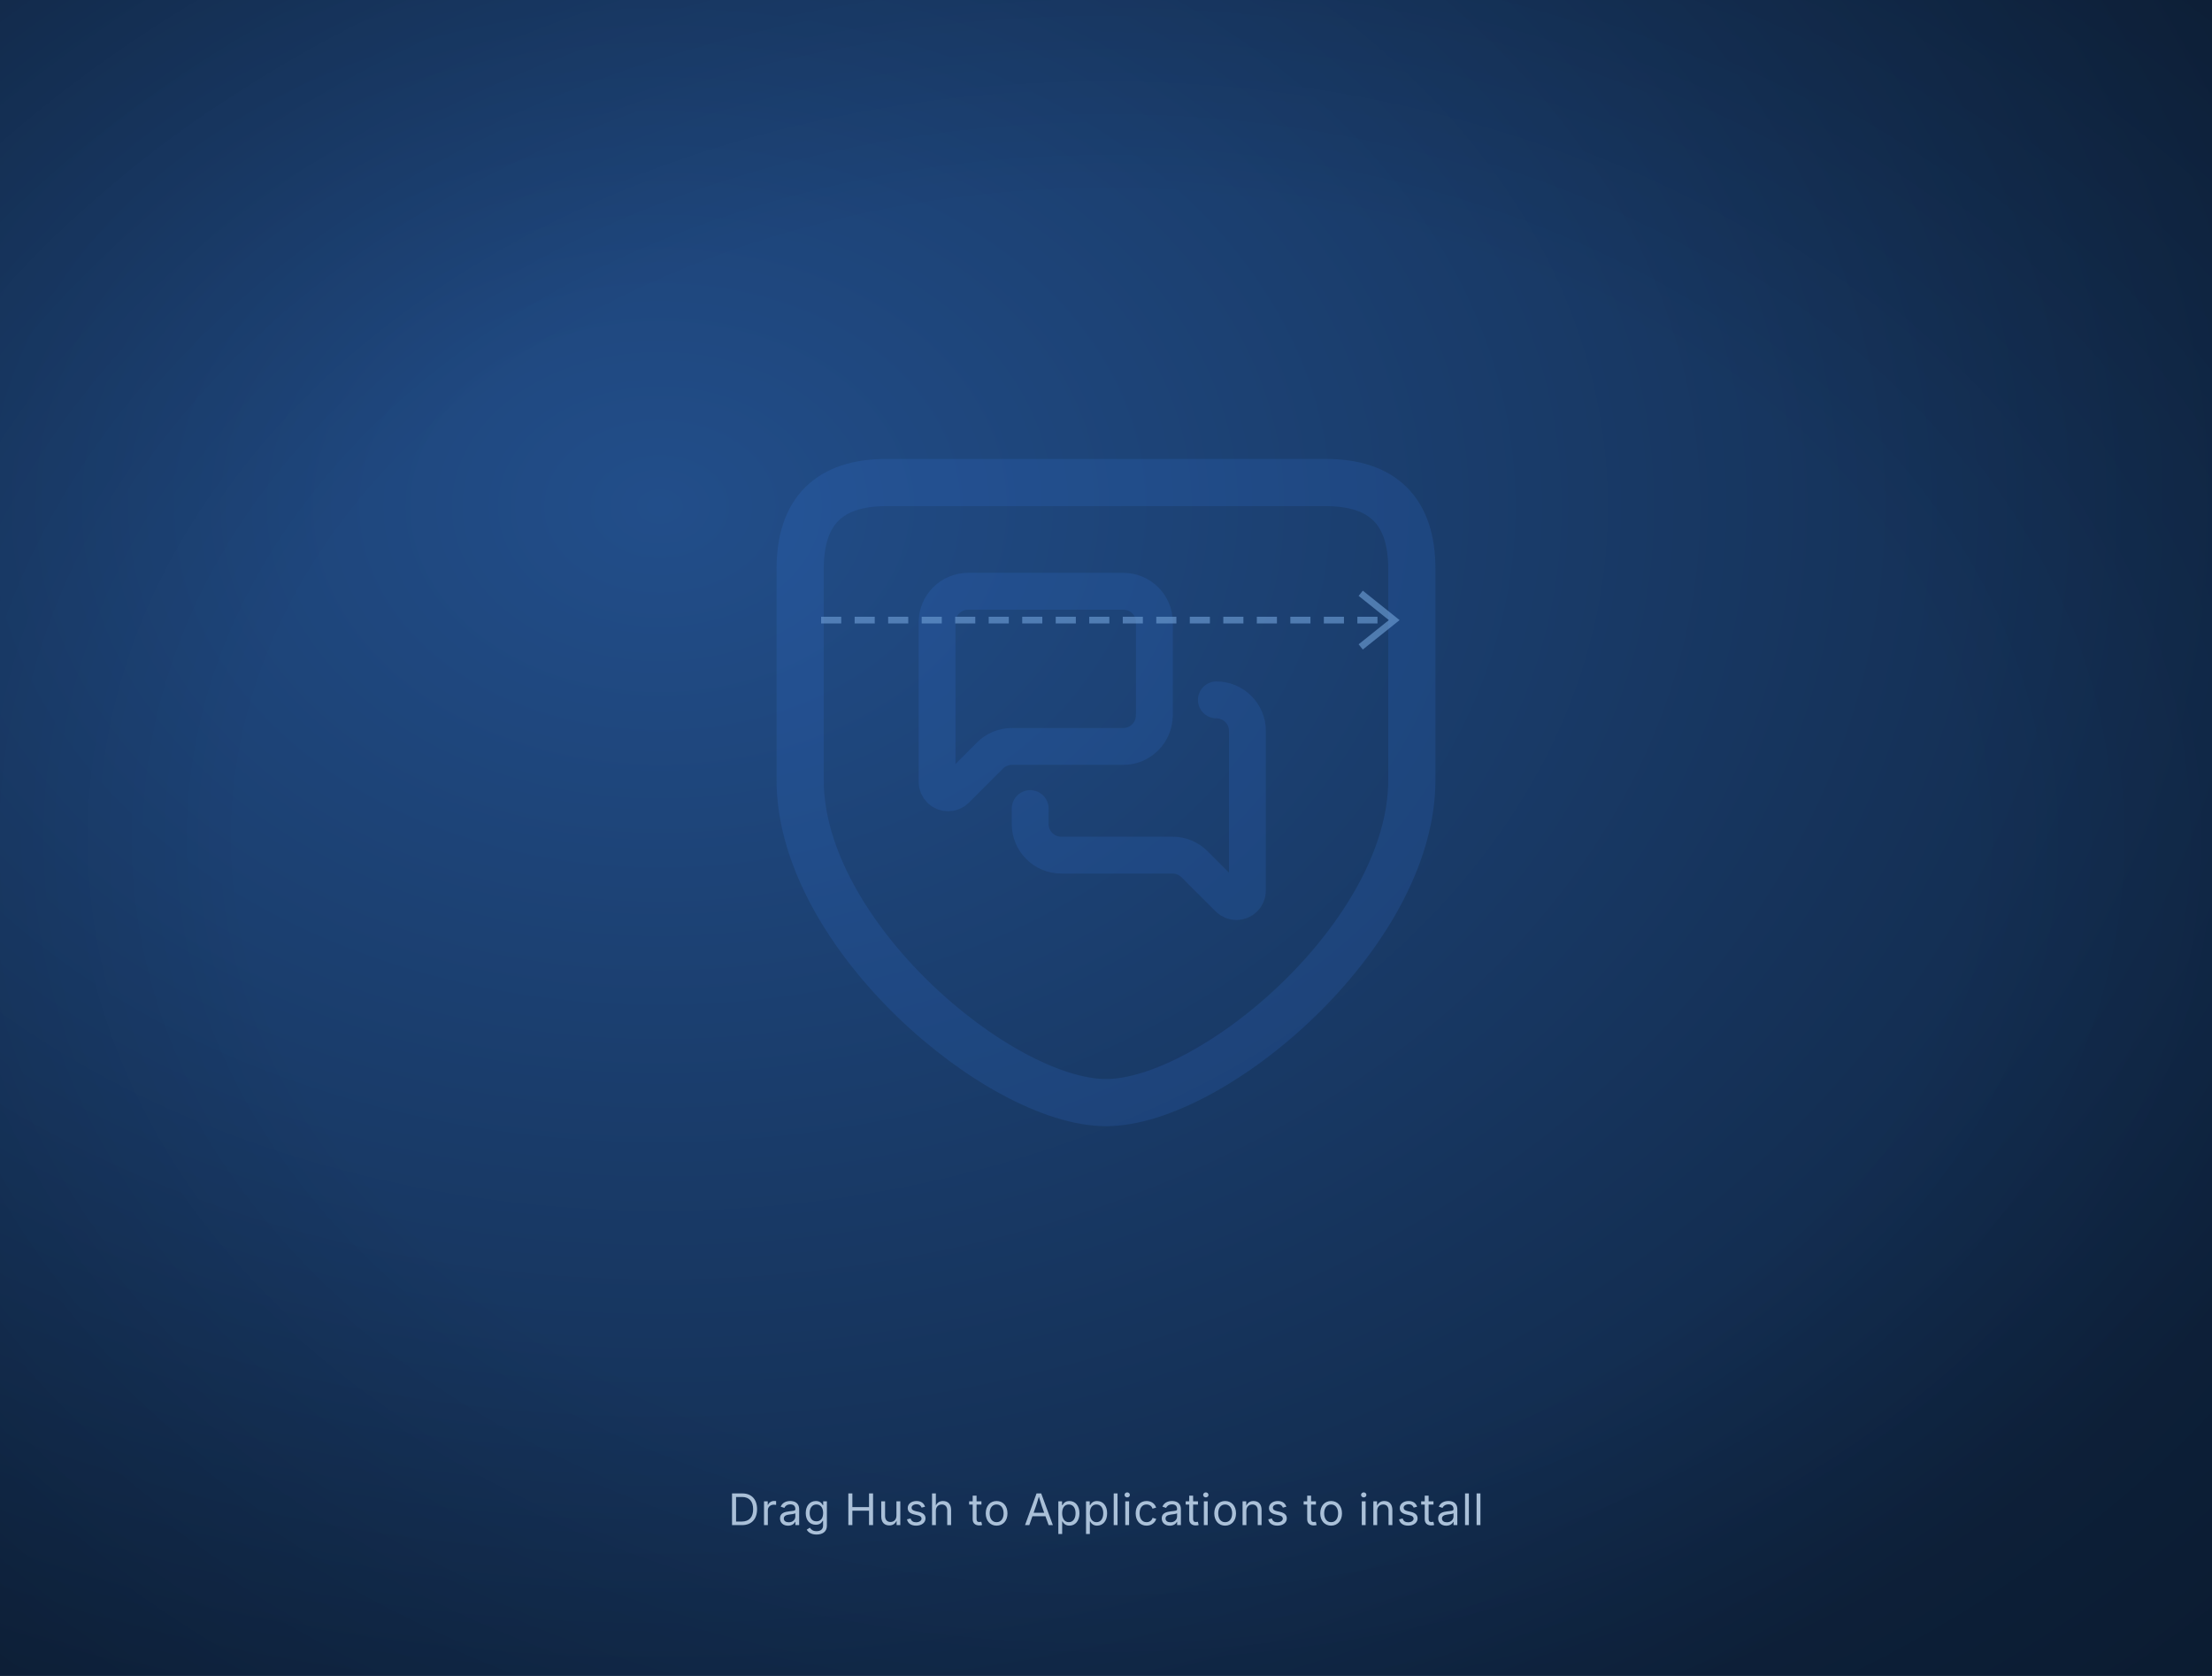
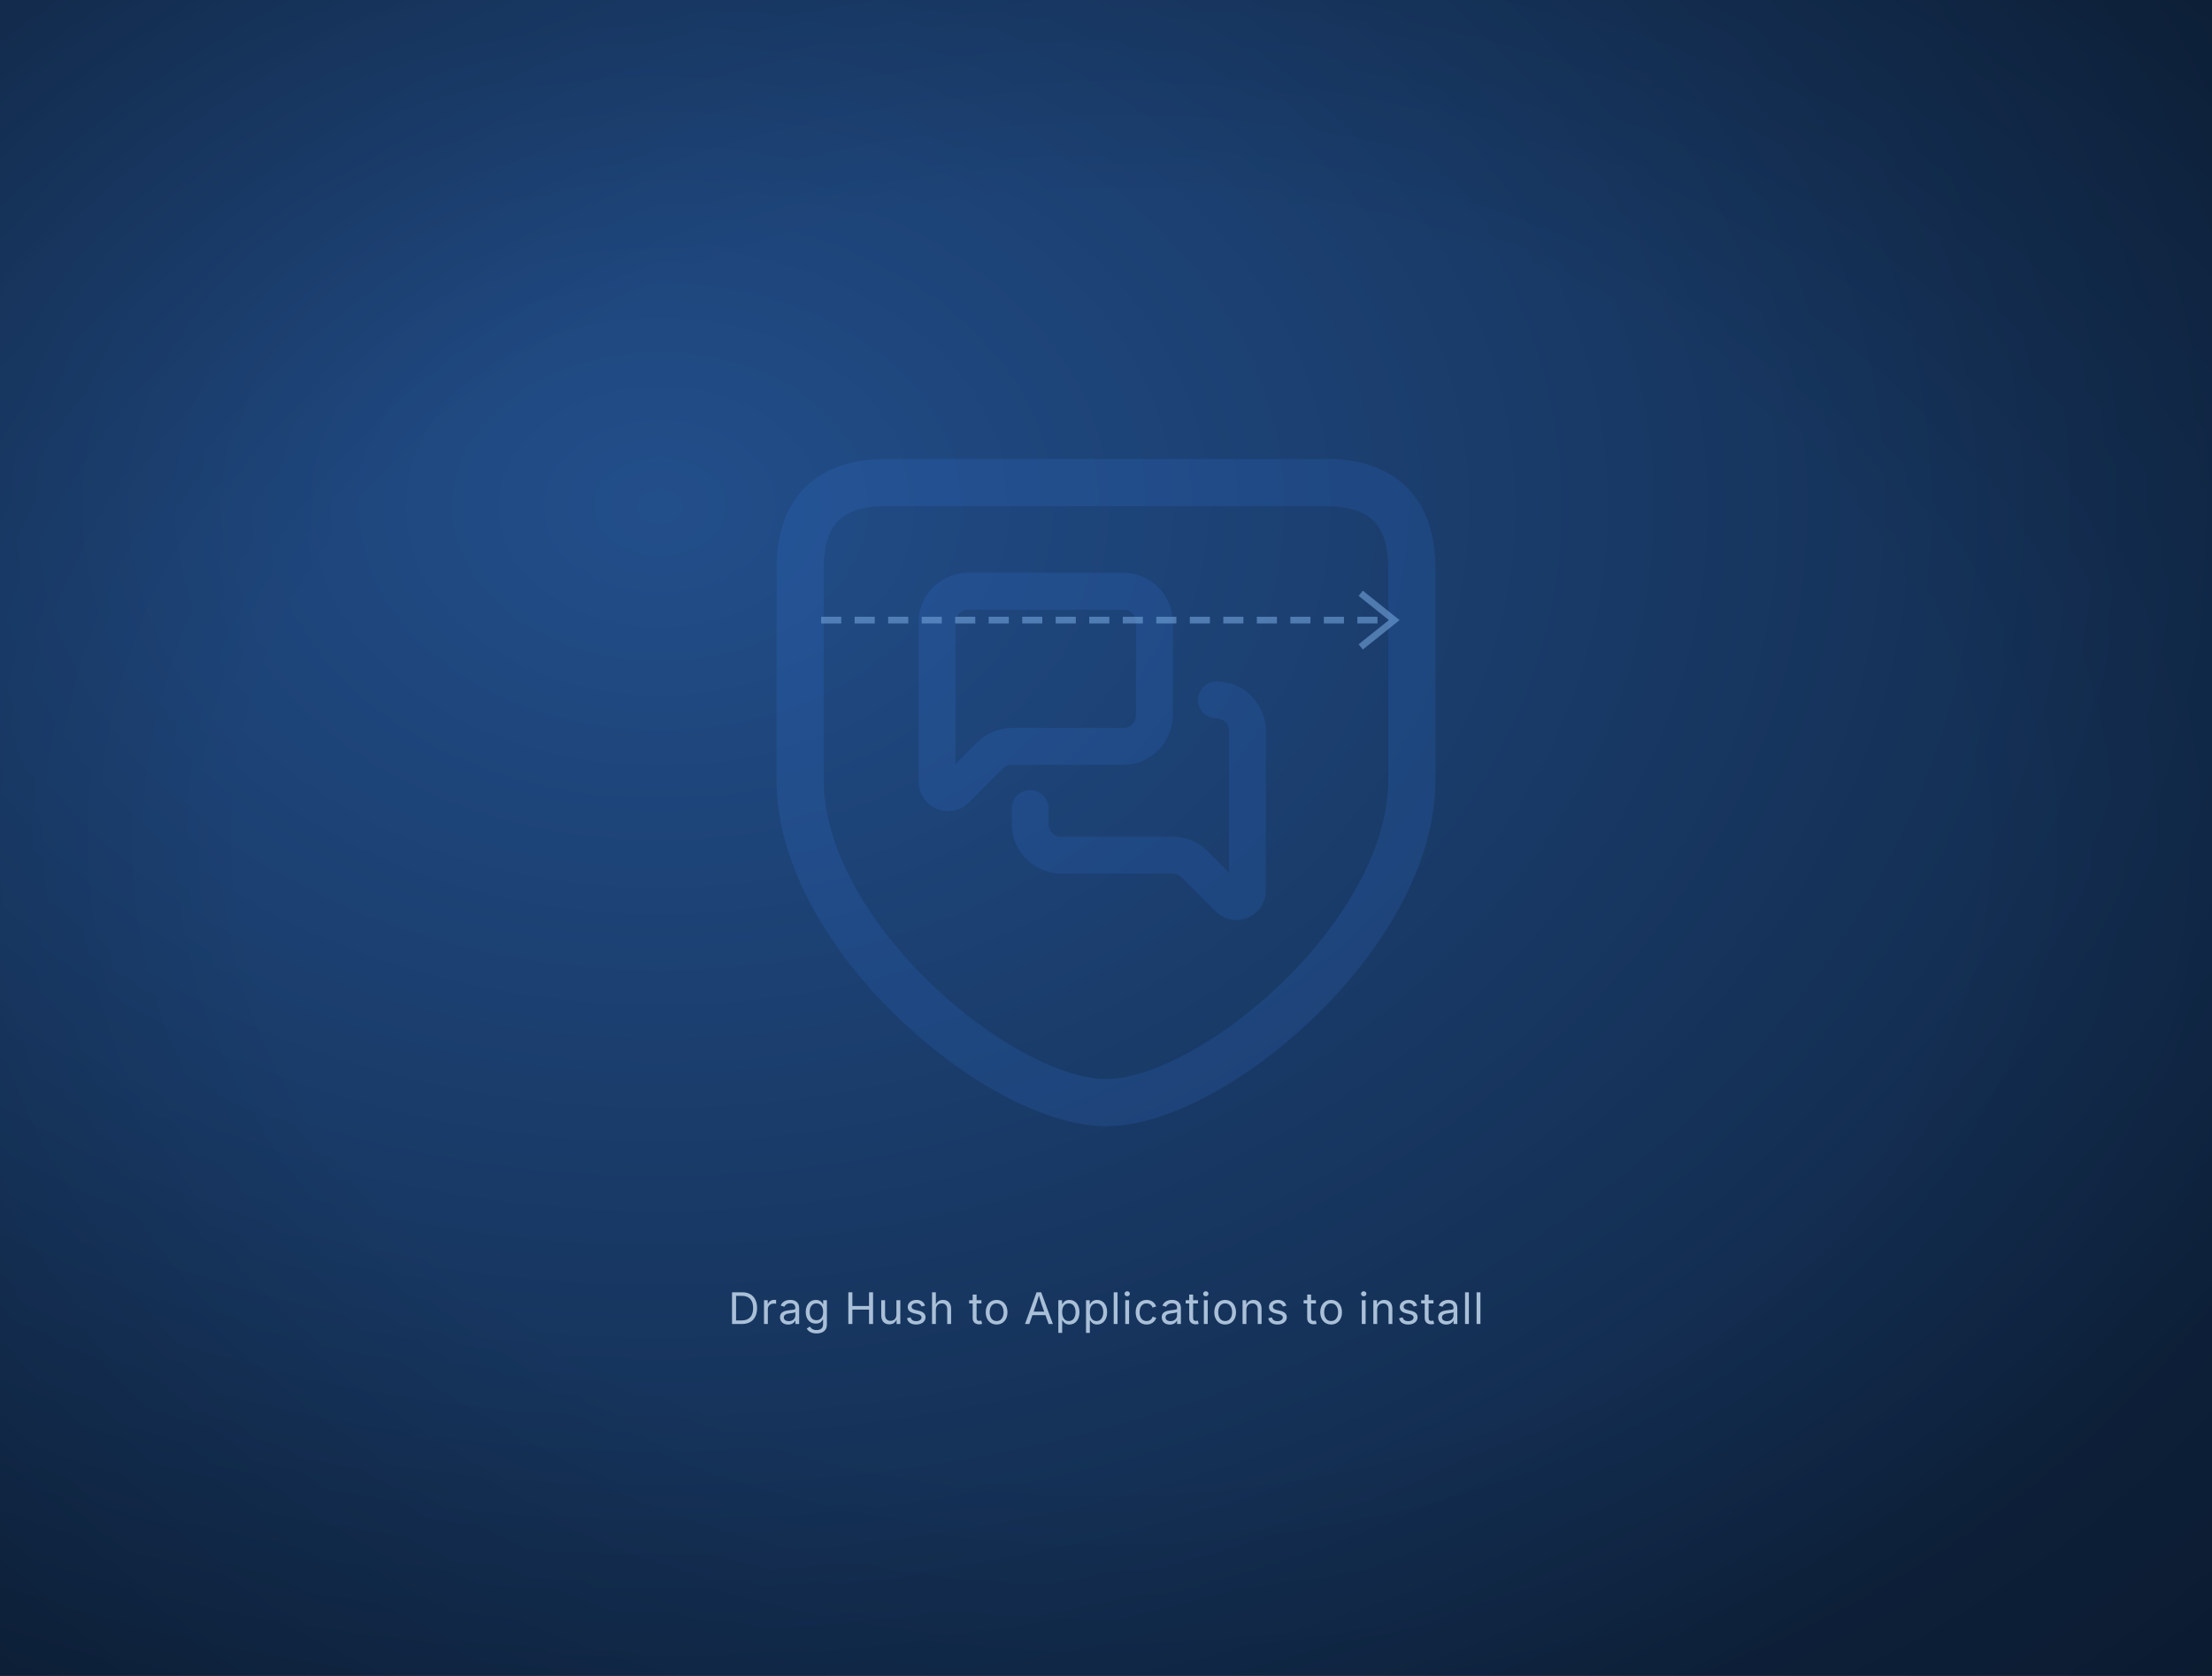
<svg xmlns="http://www.w3.org/2000/svg" viewBox="0 0 660 500" width="660" height="500">
  <defs>
    <radialGradient id="bg" cx="30%" cy="30%" r="85%">
      <stop offset="0%" stop-color="#224e8a" />
      <stop offset="100%" stop-color="#0f2542" />
    </radialGradient>
    <radialGradient id="vignette" cx="50%" cy="50%" r="70%">
      <stop offset="55%" stop-color="black" stop-opacity="0" />
      <stop offset="100%" stop-color="black" stop-opacity="0.25" />
    </radialGradient>
  </defs>
  <rect width="660" height="500" fill="url(#bg)" />
  <g transform="translate(330,238) scale(0.22) translate(-512,-512)" fill="none" stroke="#3b82f6" stroke-linejoin="round" opacity="0.14">
    <path stroke-width="64" d="M214.4,84.5h595.2c78.2,0,117.2,39.1,117.2,117.2v286.3              c0,209.7-270.5,437.4-414.8,437.4S97.2,697.8,97.2,488.1              V201.8C97.2,123.6,136.2,84.5,214.4,84.5z" />
    <path stroke-width="50" stroke-linecap="round" d="M577.5,400.3c0,23.2-18.8,42.1-42.1,42.1H384.5              c-11.2,0-21.9,4.4-29.8,12.3l-46.3,46.3              c-5.8,5.8-15.3,5.8-21.1,0c-2.8-2.8-4.4-6.6-4.4-10.6              V274.1c0-23.2,18.8-42.1,42.1-42.1h210.5              c23.2,0,42.1,18.8,42.1,42.1V400.3z" />
    <path stroke-width="50" stroke-linecap="round" d="M661.7,379.3c23.2,0,42.1,18.8,42.1,42.1v216.5              c0,8.3-6.7,14.9-14.9,14.9c-4,0-7.8-1.6-10.6-4.4              L632,602.1c-7.9-7.9-18.6-12.3-29.8-12.3H451.3              c-23.2,0-42.1-18.8-42.1-42.1v-21" />
  </g>
  <rect width="660" height="500" fill="url(#vignette)" />
  <g fill="none" stroke="#6b9bd2" stroke-width="2" opacity="0.65">
    <line x1="245" y1="185" x2="415" y2="185" stroke-dasharray="6 4" />
    <polyline points="406,177 416,185 406,193" />
  </g>
-   <text x="330" y="455" text-anchor="middle" font-family="-apple-system, BlinkMacSystemFont, 'Helvetica Neue', sans-serif" font-size="13" letter-spacing="0.3" fill="#aac0d8">Drag Hush to Applications to install</text>
+   <text x="330" y="395" text-anchor="middle" font-family="-apple-system, BlinkMacSystemFont, 'Helvetica Neue', sans-serif" font-size="13" letter-spacing="0.3" fill="#aac0d8">Drag Hush to Applications to install</text>
</svg>
